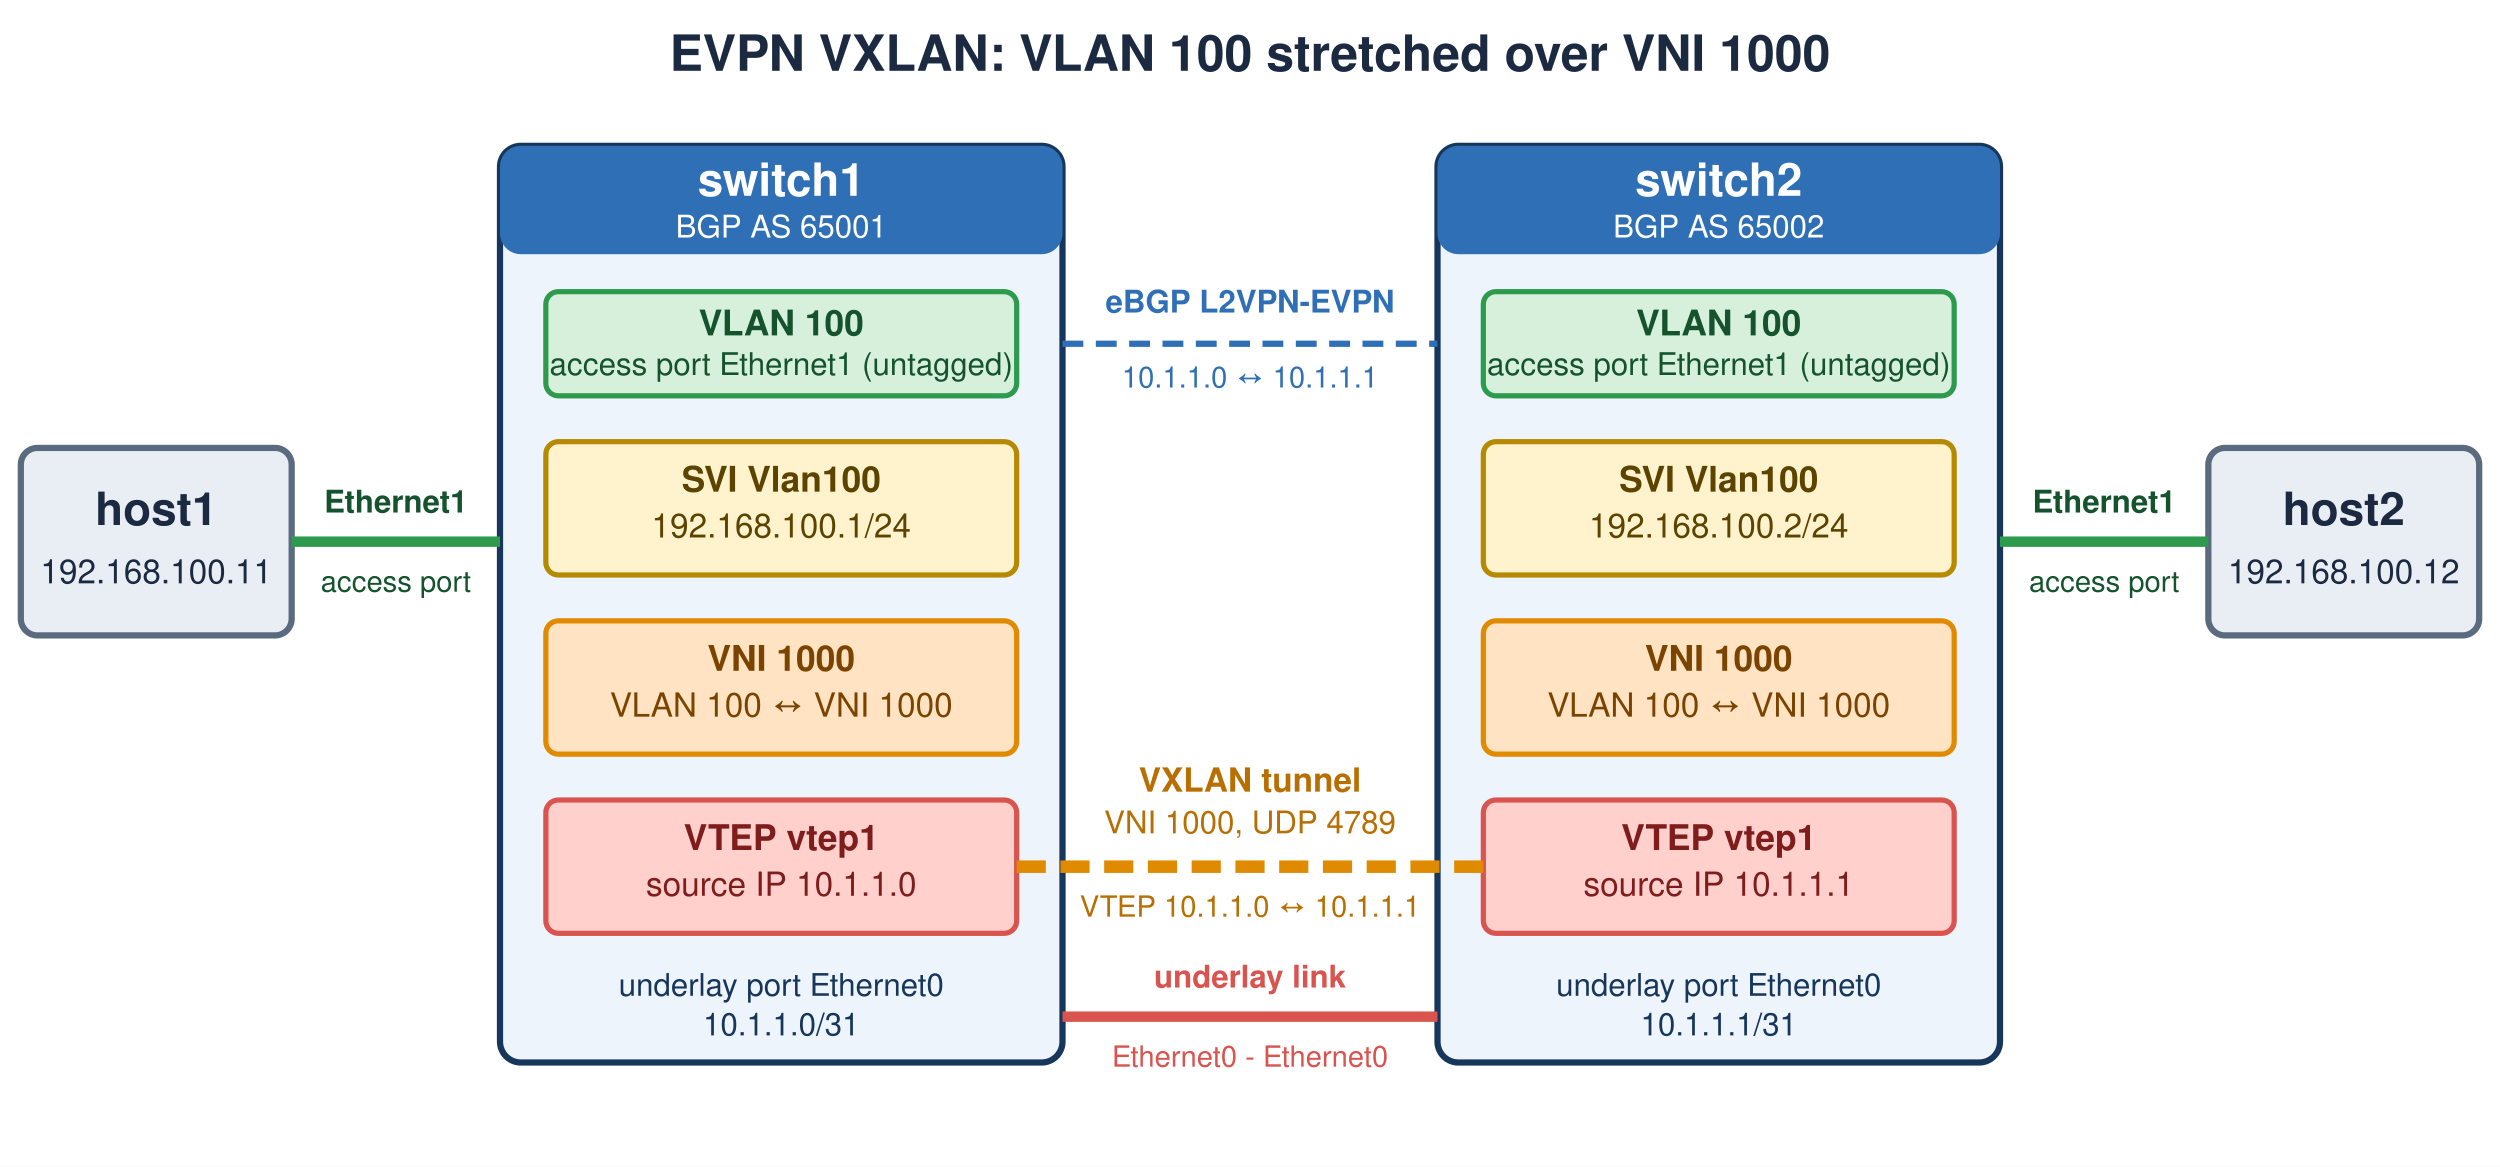
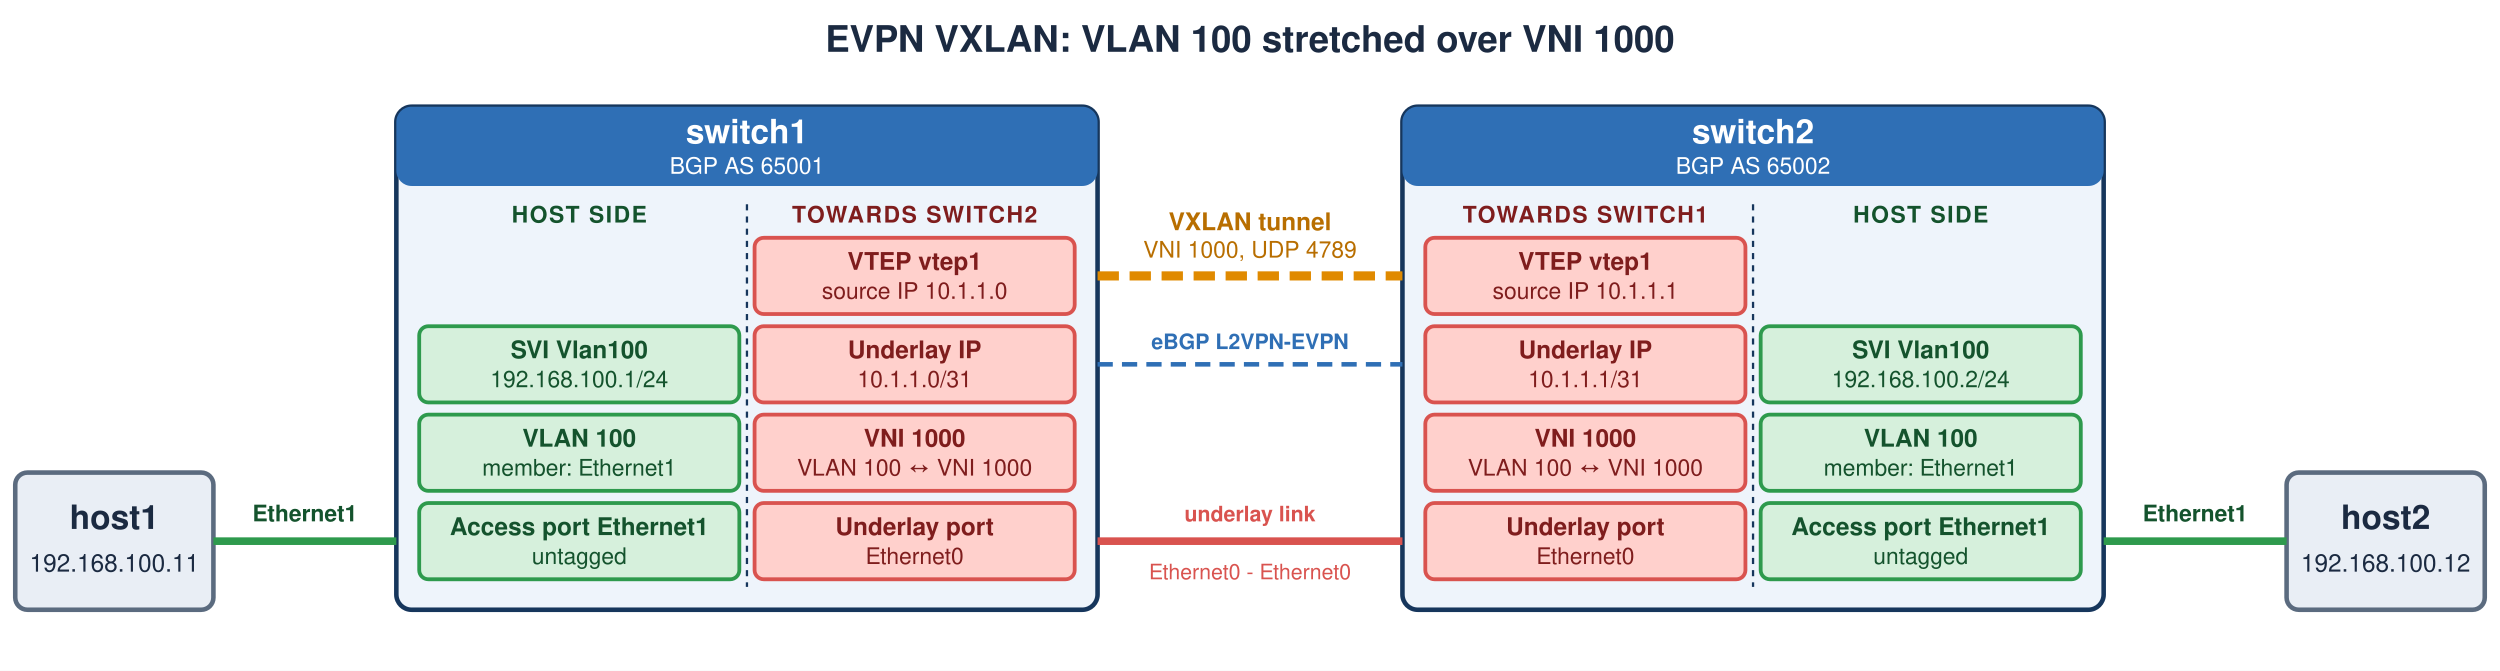
- <svg xmlns="http://www.w3.org/2000/svg" viewBox="0 0 1200 560" width="1200" height="560" font-family="Helvetica,Arial,sans-serif">
+ <svg xmlns="http://www.w3.org/2000/svg" viewBox="0 0 1640 440" width="1640" height="440" font-family="Helvetica,Arial,sans-serif">
  <rect width="100%" height="100%" fill="#ffffff" />
-   <text x="600" y="34" text-anchor="middle" font-size="24" font-weight="bold" fill="#1b2a41">EVPN VXLAN: VLAN 100 stretched over VNI 1000</text>
-   <rect x="10" y="215" width="130" height="90" rx="8" fill="#e9eef5" stroke="#5b6b7f" stroke-width="3" />
-   <text x="75" y="252" text-anchor="middle" font-size="22" font-weight="bold" fill="#1b2a41">host1</text>
-   <text x="75" y="280" text-anchor="middle" font-size="16" fill="#1b2a41">192.168.100.11</text>
-   <rect x="1060" y="215" width="130" height="90" rx="8" fill="#e9eef5" stroke="#5b6b7f" stroke-width="3" />
-   <text x="1125" y="252" text-anchor="middle" font-size="22" font-weight="bold" fill="#1b2a41">host2</text>
-   <text x="1125" y="280" text-anchor="middle" font-size="16" fill="#1b2a41">192.168.100.12</text>
-   <rect x="240" y="70" width="270" height="440" rx="10" fill="#eef4fb" stroke="#16365c" stroke-width="3" />
-   <rect x="240" y="70" width="270" height="52" rx="10" fill="#2f6fb5" />
-   <text x="375" y="94" text-anchor="middle" font-size="22" font-weight="bold" fill="#ffffff">switch1</text>
-   <text x="375" y="114" text-anchor="middle" font-size="15" fill="#ffffff">BGP AS 65001</text>
-   <rect x="262" y="140" width="226" height="50" rx="6" fill="#d6f0dc" stroke="#2e9a4d" stroke-width="2.5" />
-   <text x="375" y="161" text-anchor="middle" font-size="17" font-weight="bold" fill="#14532d">VLAN 100</text>
-   <text x="375" y="180" text-anchor="middle" font-size="15" fill="#14532d">access port Ethernet1 (untagged)</text>
-   <rect x="262" y="212" width="226" height="64" rx="6" fill="#fff3cd" stroke="#b58900" stroke-width="2.5" />
-   <text x="375" y="236" text-anchor="middle" font-size="17" font-weight="bold" fill="#5c4400">SVI Vlan100</text>
-   <text x="375" y="258" text-anchor="middle" font-size="16" fill="#5c4400">192.168.100.1/24</text>
-   <rect x="262" y="298" width="226" height="64" rx="6" fill="#ffe3c2" stroke="#e08a00" stroke-width="2.5" />
-   <text x="375" y="322" text-anchor="middle" font-size="17" font-weight="bold" fill="#7a4300">VNI 1000</text>
-   <text x="375" y="344" text-anchor="middle" font-size="16" fill="#7a4300">VLAN 100 ↔ VNI 1000</text>
-   <rect x="262" y="384" width="226" height="64" rx="6" fill="#ffd0cc" stroke="#d9534f" stroke-width="2.5" />
-   <text x="375" y="408" text-anchor="middle" font-size="17" font-weight="bold" fill="#7f1d1d">VTEP vtep1</text>
-   <text x="375" y="430" text-anchor="middle" font-size="16" fill="#7f1d1d">source IP 10.1.1.0</text>
-   <text x="375" y="478" text-anchor="middle" font-size="15" fill="#16365c">underlay port Ethernet0</text>
-   <text x="375" y="497" text-anchor="middle" font-size="15" fill="#16365c">10.1.1.0/31</text>
-   <rect x="690" y="70" width="270" height="440" rx="10" fill="#eef4fb" stroke="#16365c" stroke-width="3" />
-   <rect x="690" y="70" width="270" height="52" rx="10" fill="#2f6fb5" />
-   <text x="825" y="94" text-anchor="middle" font-size="22" font-weight="bold" fill="#ffffff">switch2</text>
-   <text x="825" y="114" text-anchor="middle" font-size="15" fill="#ffffff">BGP AS 65002</text>
-   <rect x="712" y="140" width="226" height="50" rx="6" fill="#d6f0dc" stroke="#2e9a4d" stroke-width="2.5" />
-   <text x="825" y="161" text-anchor="middle" font-size="17" font-weight="bold" fill="#14532d">VLAN 100</text>
-   <text x="825" y="180" text-anchor="middle" font-size="15" fill="#14532d">access port Ethernet1 (untagged)</text>
-   <rect x="712" y="212" width="226" height="64" rx="6" fill="#fff3cd" stroke="#b58900" stroke-width="2.5" />
-   <text x="825" y="236" text-anchor="middle" font-size="17" font-weight="bold" fill="#5c4400">SVI Vlan100</text>
-   <text x="825" y="258" text-anchor="middle" font-size="16" fill="#5c4400">192.168.100.2/24</text>
-   <rect x="712" y="298" width="226" height="64" rx="6" fill="#ffe3c2" stroke="#e08a00" stroke-width="2.5" />
-   <text x="825" y="322" text-anchor="middle" font-size="17" font-weight="bold" fill="#7a4300">VNI 1000</text>
-   <text x="825" y="344" text-anchor="middle" font-size="16" fill="#7a4300">VLAN 100 ↔ VNI 1000</text>
-   <rect x="712" y="384" width="226" height="64" rx="6" fill="#ffd0cc" stroke="#d9534f" stroke-width="2.5" />
-   <text x="825" y="408" text-anchor="middle" font-size="17" font-weight="bold" fill="#7f1d1d">VTEP vtep1</text>
-   <text x="825" y="430" text-anchor="middle" font-size="16" fill="#7f1d1d">source IP 10.1.1.1</text>
-   <text x="825" y="478" text-anchor="middle" font-size="15" fill="#16365c">underlay port Ethernet0</text>
-   <text x="825" y="497" text-anchor="middle" font-size="15" fill="#16365c">10.1.1.1/31</text>
-   <line x1="140" y1="260" x2="240" y2="260" stroke="#2e9a4d" stroke-width="5" />
-   <text x="190" y="246" text-anchor="middle" font-size="15" font-weight="bold" fill="#14532d">Ethernet1</text>
-   <text x="190" y="284" text-anchor="middle" font-size="14" fill="#14532d">access port</text>
-   <line x1="960" y1="260" x2="1060" y2="260" stroke="#2e9a4d" stroke-width="5" />
-   <text x="1010" y="246" text-anchor="middle" font-size="15" font-weight="bold" fill="#14532d">Ethernet1</text>
-   <text x="1010" y="284" text-anchor="middle" font-size="14" fill="#14532d">access port</text>
-   <line x1="510" y1="488" x2="690" y2="488" stroke="#d9534f" stroke-width="5" />
-   <text x="600" y="474" text-anchor="middle" font-size="15" font-weight="bold" fill="#d9534f">underlay link</text>
-   <text x="600" y="512" text-anchor="middle" font-size="14" fill="#d9534f">Ethernet0 - Ethernet0</text>
-   <line x1="510" y1="165" x2="690" y2="165" stroke="#2f6fb5" stroke-width="3" stroke-dasharray="10 6" />
-   <text x="600" y="150" text-anchor="middle" font-size="15" font-weight="bold" fill="#2f6fb5">eBGP L2VPN-EVPN</text>
-   <text x="600" y="186" text-anchor="middle" font-size="14" fill="#2f6fb5">10.1.1.0 ↔ 10.1.1.1</text>
-   <line x1="488" y1="416" x2="712" y2="416" stroke="#e08a00" stroke-width="6" stroke-dasharray="14 7" />
-   <text x="600" y="380" text-anchor="middle" font-size="16" font-weight="bold" fill="#b86e00">VXLAN tunnel</text>
-   <text x="600" y="400" text-anchor="middle" font-size="15" fill="#b86e00">VNI 1000, UDP 4789</text>
-   <text x="600" y="440" text-anchor="middle" font-size="14" fill="#b86e00">VTEP 10.1.1.0 ↔ 10.1.1.1</text>
+   <text x="820" y="34" text-anchor="middle" font-size="24" font-weight="bold" fill="#1b2a41">EVPN VXLAN: VLAN 100 stretched over VNI 1000</text>
+   <rect x="10" y="310" width="130" height="90" rx="8" fill="#e9eef5" stroke="#5b6b7f" stroke-width="3" />
+   <text x="75" y="347" text-anchor="middle" font-size="22" font-weight="bold" fill="#1b2a41">host1</text>
+   <text x="75" y="375" text-anchor="middle" font-size="16" fill="#1b2a41">192.168.100.11</text>
+   <rect x="1500" y="310" width="130" height="90" rx="8" fill="#e9eef5" stroke="#5b6b7f" stroke-width="3" />
+   <text x="1565" y="347" text-anchor="middle" font-size="22" font-weight="bold" fill="#1b2a41">host2</text>
+   <text x="1565" y="375" text-anchor="middle" font-size="16" fill="#1b2a41">192.168.100.12</text>
+   <rect x="260" y="70" width="460" height="330" rx="10" fill="#eef4fb" stroke="#16365c" stroke-width="3" />
+   <rect x="260" y="70" width="460" height="52" rx="10" fill="#2f6fb5" />
+   <text x="490" y="94" text-anchor="middle" font-size="22" font-weight="bold" fill="#ffffff">switch1</text>
+   <text x="490" y="114" text-anchor="middle" font-size="15" fill="#ffffff">BGP AS 65001</text>
+   <line x1="490" y1="134" x2="490" y2="385" stroke="#16365c" stroke-width="1.5" stroke-dasharray="4 4" />
+   <text x="380" y="146" text-anchor="middle" font-size="15" font-weight="bold" letter-spacing="1" fill="#14532d">HOST SIDE</text>
+   <text x="600" y="146" text-anchor="middle" font-size="15" font-weight="bold" letter-spacing="1" fill="#7f1d1d">TOWARDS SWITCH2</text>
+   <rect x="275" y="214" width="210" height="50" rx="6" fill="#d6f0dc" stroke="#2e9a4d" stroke-width="2.5" />
+   <text x="380" y="235" text-anchor="middle" font-size="16" font-weight="bold" fill="#14532d">SVI Vlan100</text>
+   <text x="380" y="254" text-anchor="middle" font-size="15" fill="#14532d">192.168.100.1/24</text>
+   <rect x="275" y="272" width="210" height="50" rx="6" fill="#d6f0dc" stroke="#2e9a4d" stroke-width="2.5" />
+   <text x="380" y="293" text-anchor="middle" font-size="16" font-weight="bold" fill="#14532d">VLAN 100</text>
+   <text x="380" y="312" text-anchor="middle" font-size="15" fill="#14532d">member: Ethernet1</text>
+   <rect x="275" y="330" width="210" height="50" rx="6" fill="#d6f0dc" stroke="#2e9a4d" stroke-width="2.5" />
+   <text x="380" y="351" text-anchor="middle" font-size="16" font-weight="bold" fill="#14532d">Access port Ethernet1</text>
+   <text x="380" y="370" text-anchor="middle" font-size="15" fill="#14532d">untagged</text>
+   <rect x="495" y="156" width="210" height="50" rx="6" fill="#ffd0cc" stroke="#d9534f" stroke-width="2.5" />
+   <text x="600" y="177" text-anchor="middle" font-size="16" font-weight="bold" fill="#7f1d1d">VTEP vtep1</text>
+   <text x="600" y="196" text-anchor="middle" font-size="15" fill="#7f1d1d">source IP 10.1.1.0</text>
+   <rect x="495" y="214" width="210" height="50" rx="6" fill="#ffd0cc" stroke="#d9534f" stroke-width="2.5" />
+   <text x="600" y="235" text-anchor="middle" font-size="16" font-weight="bold" fill="#7f1d1d">Underlay IP</text>
+   <text x="600" y="254" text-anchor="middle" font-size="15" fill="#7f1d1d">10.1.1.0/31</text>
+   <rect x="495" y="272" width="210" height="50" rx="6" fill="#ffd0cc" stroke="#d9534f" stroke-width="2.5" />
+   <text x="600" y="293" text-anchor="middle" font-size="16" font-weight="bold" fill="#7f1d1d">VNI 1000</text>
+   <text x="600" y="312" text-anchor="middle" font-size="15" fill="#7f1d1d">VLAN 100 ↔ VNI 1000</text>
+   <rect x="495" y="330" width="210" height="50" rx="6" fill="#ffd0cc" stroke="#d9534f" stroke-width="2.5" />
+   <text x="600" y="351" text-anchor="middle" font-size="16" font-weight="bold" fill="#7f1d1d">Underlay port</text>
+   <text x="600" y="370" text-anchor="middle" font-size="15" fill="#7f1d1d">Ethernet0</text>
+   <rect x="920" y="70" width="460" height="330" rx="10" fill="#eef4fb" stroke="#16365c" stroke-width="3" />
+   <rect x="920" y="70" width="460" height="52" rx="10" fill="#2f6fb5" />
+   <text x="1150" y="94" text-anchor="middle" font-size="22" font-weight="bold" fill="#ffffff">switch2</text>
+   <text x="1150" y="114" text-anchor="middle" font-size="15" fill="#ffffff">BGP AS 65002</text>
+   <line x1="1150" y1="134" x2="1150" y2="385" stroke="#16365c" stroke-width="1.5" stroke-dasharray="4 4" />
+   <text x="1260" y="146" text-anchor="middle" font-size="15" font-weight="bold" letter-spacing="1" fill="#14532d">HOST SIDE</text>
+   <text x="1040" y="146" text-anchor="middle" font-size="15" font-weight="bold" letter-spacing="1" fill="#7f1d1d">TOWARDS SWITCH1</text>
+   <rect x="1155" y="214" width="210" height="50" rx="6" fill="#d6f0dc" stroke="#2e9a4d" stroke-width="2.5" />
+   <text x="1260" y="235" text-anchor="middle" font-size="16" font-weight="bold" fill="#14532d">SVI Vlan100</text>
+   <text x="1260" y="254" text-anchor="middle" font-size="15" fill="#14532d">192.168.100.2/24</text>
+   <rect x="1155" y="272" width="210" height="50" rx="6" fill="#d6f0dc" stroke="#2e9a4d" stroke-width="2.5" />
+   <text x="1260" y="293" text-anchor="middle" font-size="16" font-weight="bold" fill="#14532d">VLAN 100</text>
+   <text x="1260" y="312" text-anchor="middle" font-size="15" fill="#14532d">member: Ethernet1</text>
+   <rect x="1155" y="330" width="210" height="50" rx="6" fill="#d6f0dc" stroke="#2e9a4d" stroke-width="2.5" />
+   <text x="1260" y="351" text-anchor="middle" font-size="16" font-weight="bold" fill="#14532d">Access port Ethernet1</text>
+   <text x="1260" y="370" text-anchor="middle" font-size="15" fill="#14532d">untagged</text>
+   <rect x="935" y="156" width="210" height="50" rx="6" fill="#ffd0cc" stroke="#d9534f" stroke-width="2.5" />
+   <text x="1040" y="177" text-anchor="middle" font-size="16" font-weight="bold" fill="#7f1d1d">VTEP vtep1</text>
+   <text x="1040" y="196" text-anchor="middle" font-size="15" fill="#7f1d1d">source IP 10.1.1.1</text>
+   <rect x="935" y="214" width="210" height="50" rx="6" fill="#ffd0cc" stroke="#d9534f" stroke-width="2.5" />
+   <text x="1040" y="235" text-anchor="middle" font-size="16" font-weight="bold" fill="#7f1d1d">Underlay IP</text>
+   <text x="1040" y="254" text-anchor="middle" font-size="15" fill="#7f1d1d">10.1.1.1/31</text>
+   <rect x="935" y="272" width="210" height="50" rx="6" fill="#ffd0cc" stroke="#d9534f" stroke-width="2.5" />
+   <text x="1040" y="293" text-anchor="middle" font-size="16" font-weight="bold" fill="#7f1d1d">VNI 1000</text>
+   <text x="1040" y="312" text-anchor="middle" font-size="15" fill="#7f1d1d">VLAN 100 ↔ VNI 1000</text>
+   <rect x="935" y="330" width="210" height="50" rx="6" fill="#ffd0cc" stroke="#d9534f" stroke-width="2.5" />
+   <text x="1040" y="351" text-anchor="middle" font-size="16" font-weight="bold" fill="#7f1d1d">Underlay port</text>
+   <text x="1040" y="370" text-anchor="middle" font-size="15" fill="#7f1d1d">Ethernet0</text>
+   <line x1="140" y1="355" x2="260" y2="355" stroke="#2e9a4d" stroke-width="5" />
+   <text x="200" y="342" text-anchor="middle" font-size="15" font-weight="bold" fill="#14532d">Ethernet1</text>
+   <line x1="1380" y1="355" x2="1500" y2="355" stroke="#2e9a4d" stroke-width="5" />
+   <text x="1440" y="342" text-anchor="middle" font-size="15" font-weight="bold" fill="#14532d">Ethernet1</text>
+   <line x1="720" y1="181" x2="920" y2="181" stroke="#e08a00" stroke-width="6" stroke-dasharray="14 7" />
+   <text x="820" y="151" text-anchor="middle" font-size="16" font-weight="bold" fill="#b86e00">VXLAN tunnel</text>
+   <text x="820" y="169" text-anchor="middle" font-size="15" fill="#b86e00">VNI 1000, UDP 4789</text>
+   <line x1="720" y1="239" x2="920" y2="239" stroke="#2f6fb5" stroke-width="3" stroke-dasharray="10 6" />
+   <text x="820" y="229" text-anchor="middle" font-size="14" font-weight="bold" fill="#2f6fb5">eBGP L2VPN-EVPN</text>
+   <line x1="720" y1="355" x2="920" y2="355" stroke="#d9534f" stroke-width="5" />
+   <text x="820" y="342" text-anchor="middle" font-size="14" font-weight="bold" fill="#d9534f">underlay link</text>
+   <text x="820" y="380" text-anchor="middle" font-size="14" fill="#d9534f">Ethernet0 - Ethernet0</text>
</svg>
